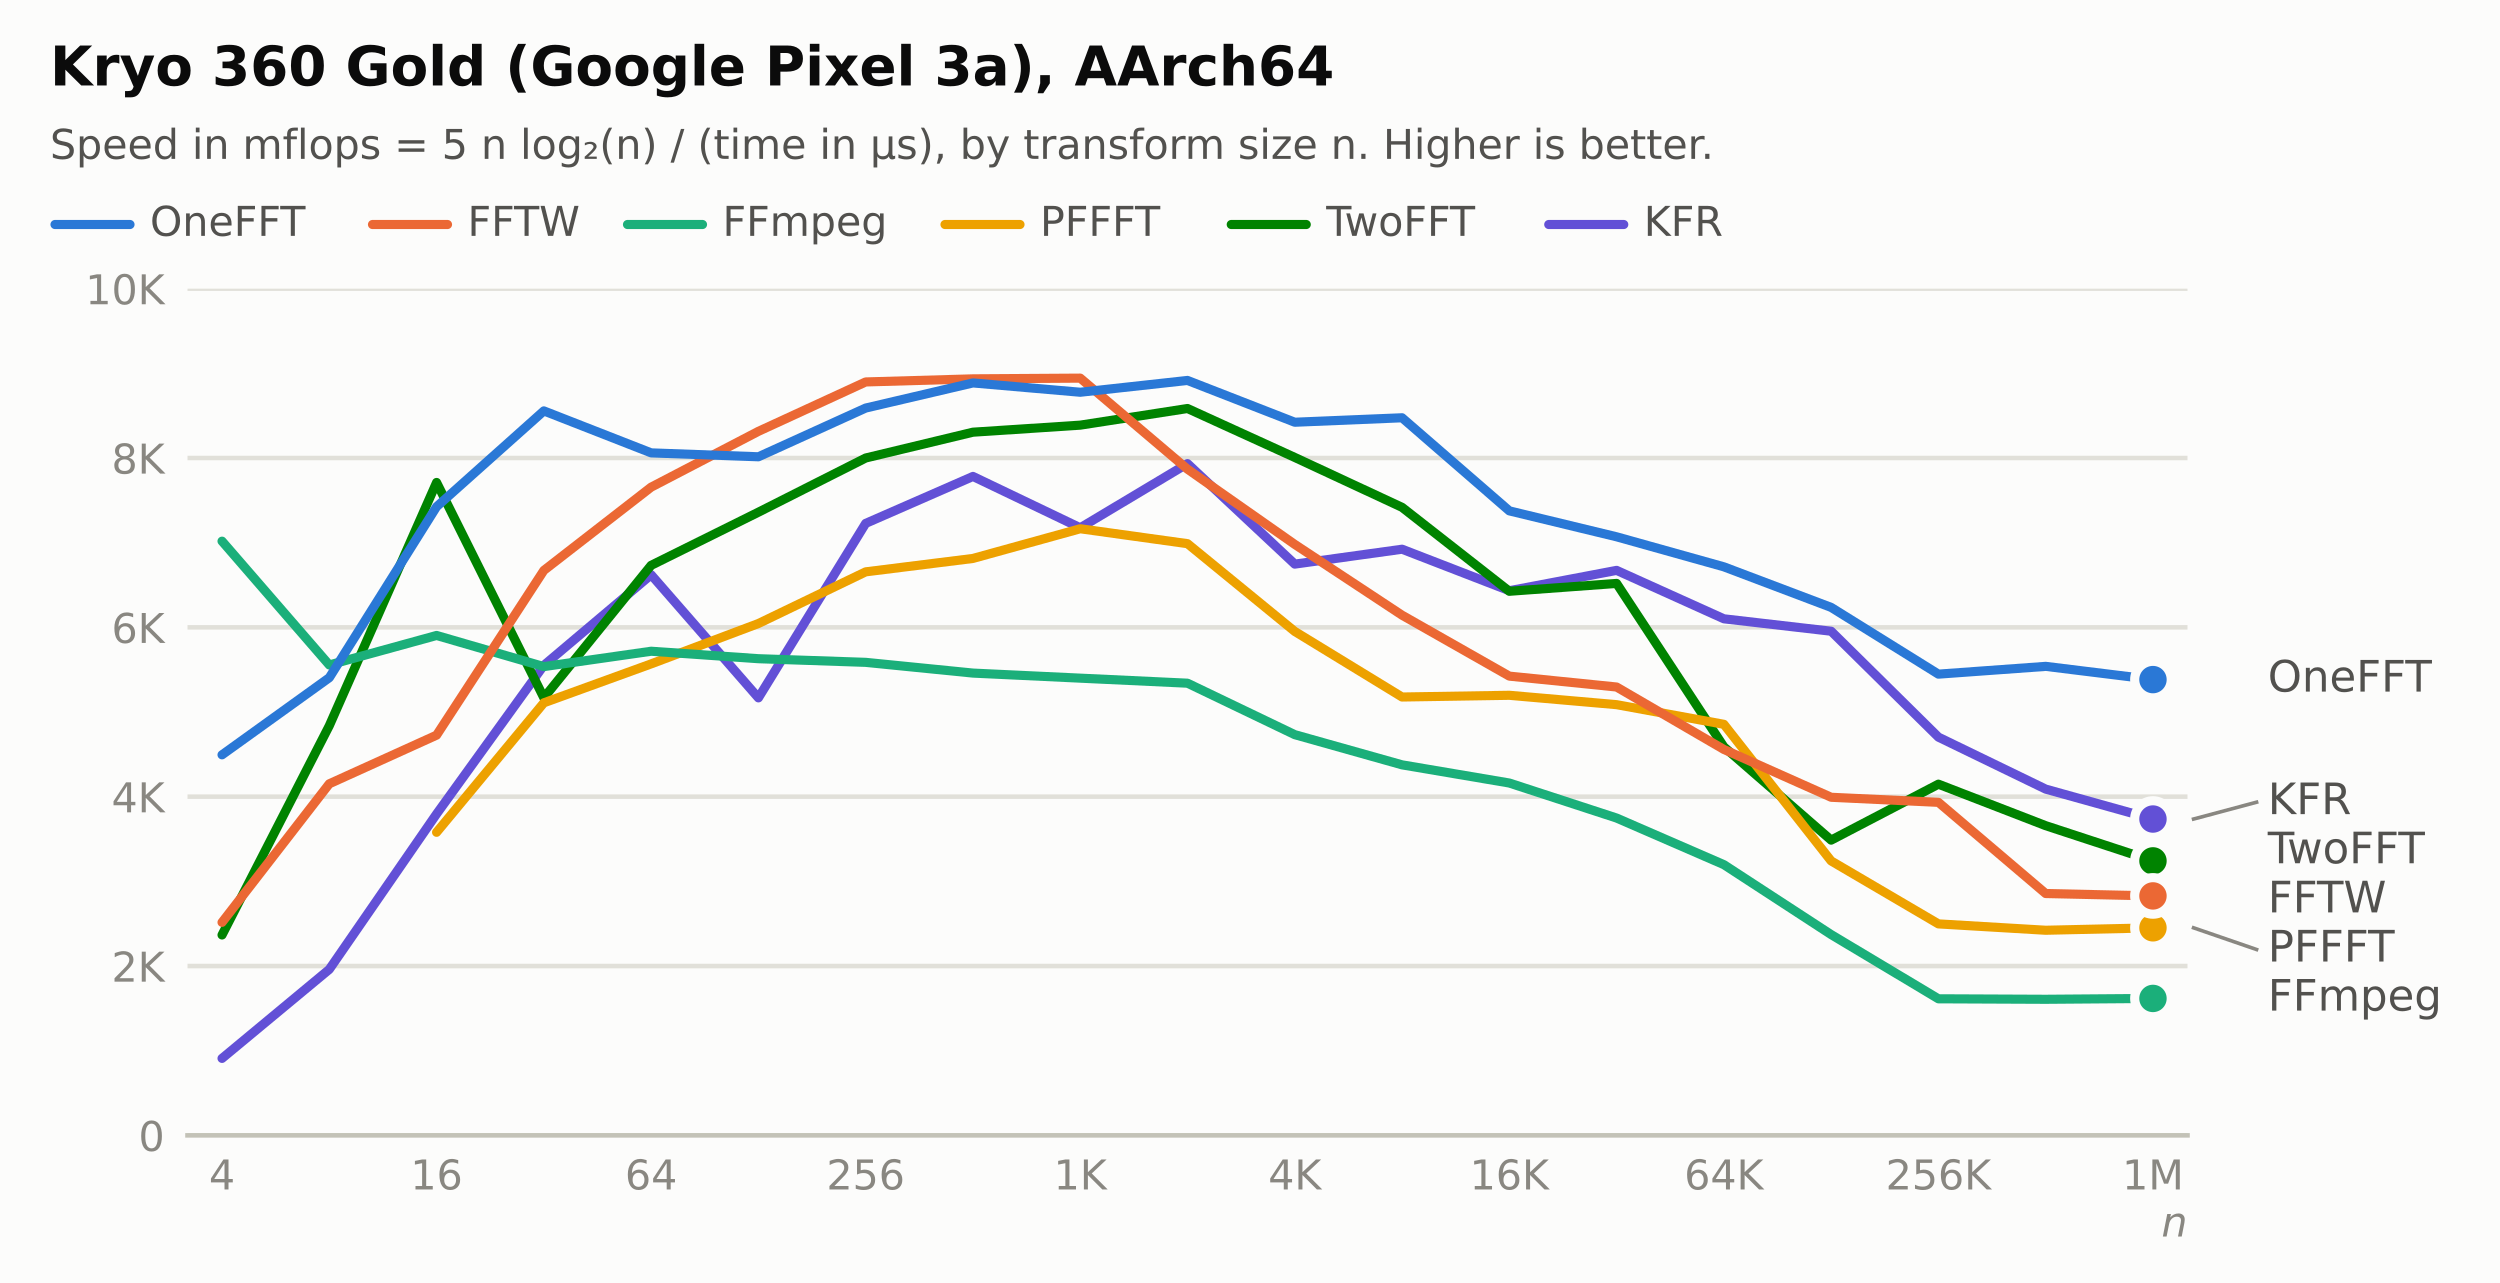
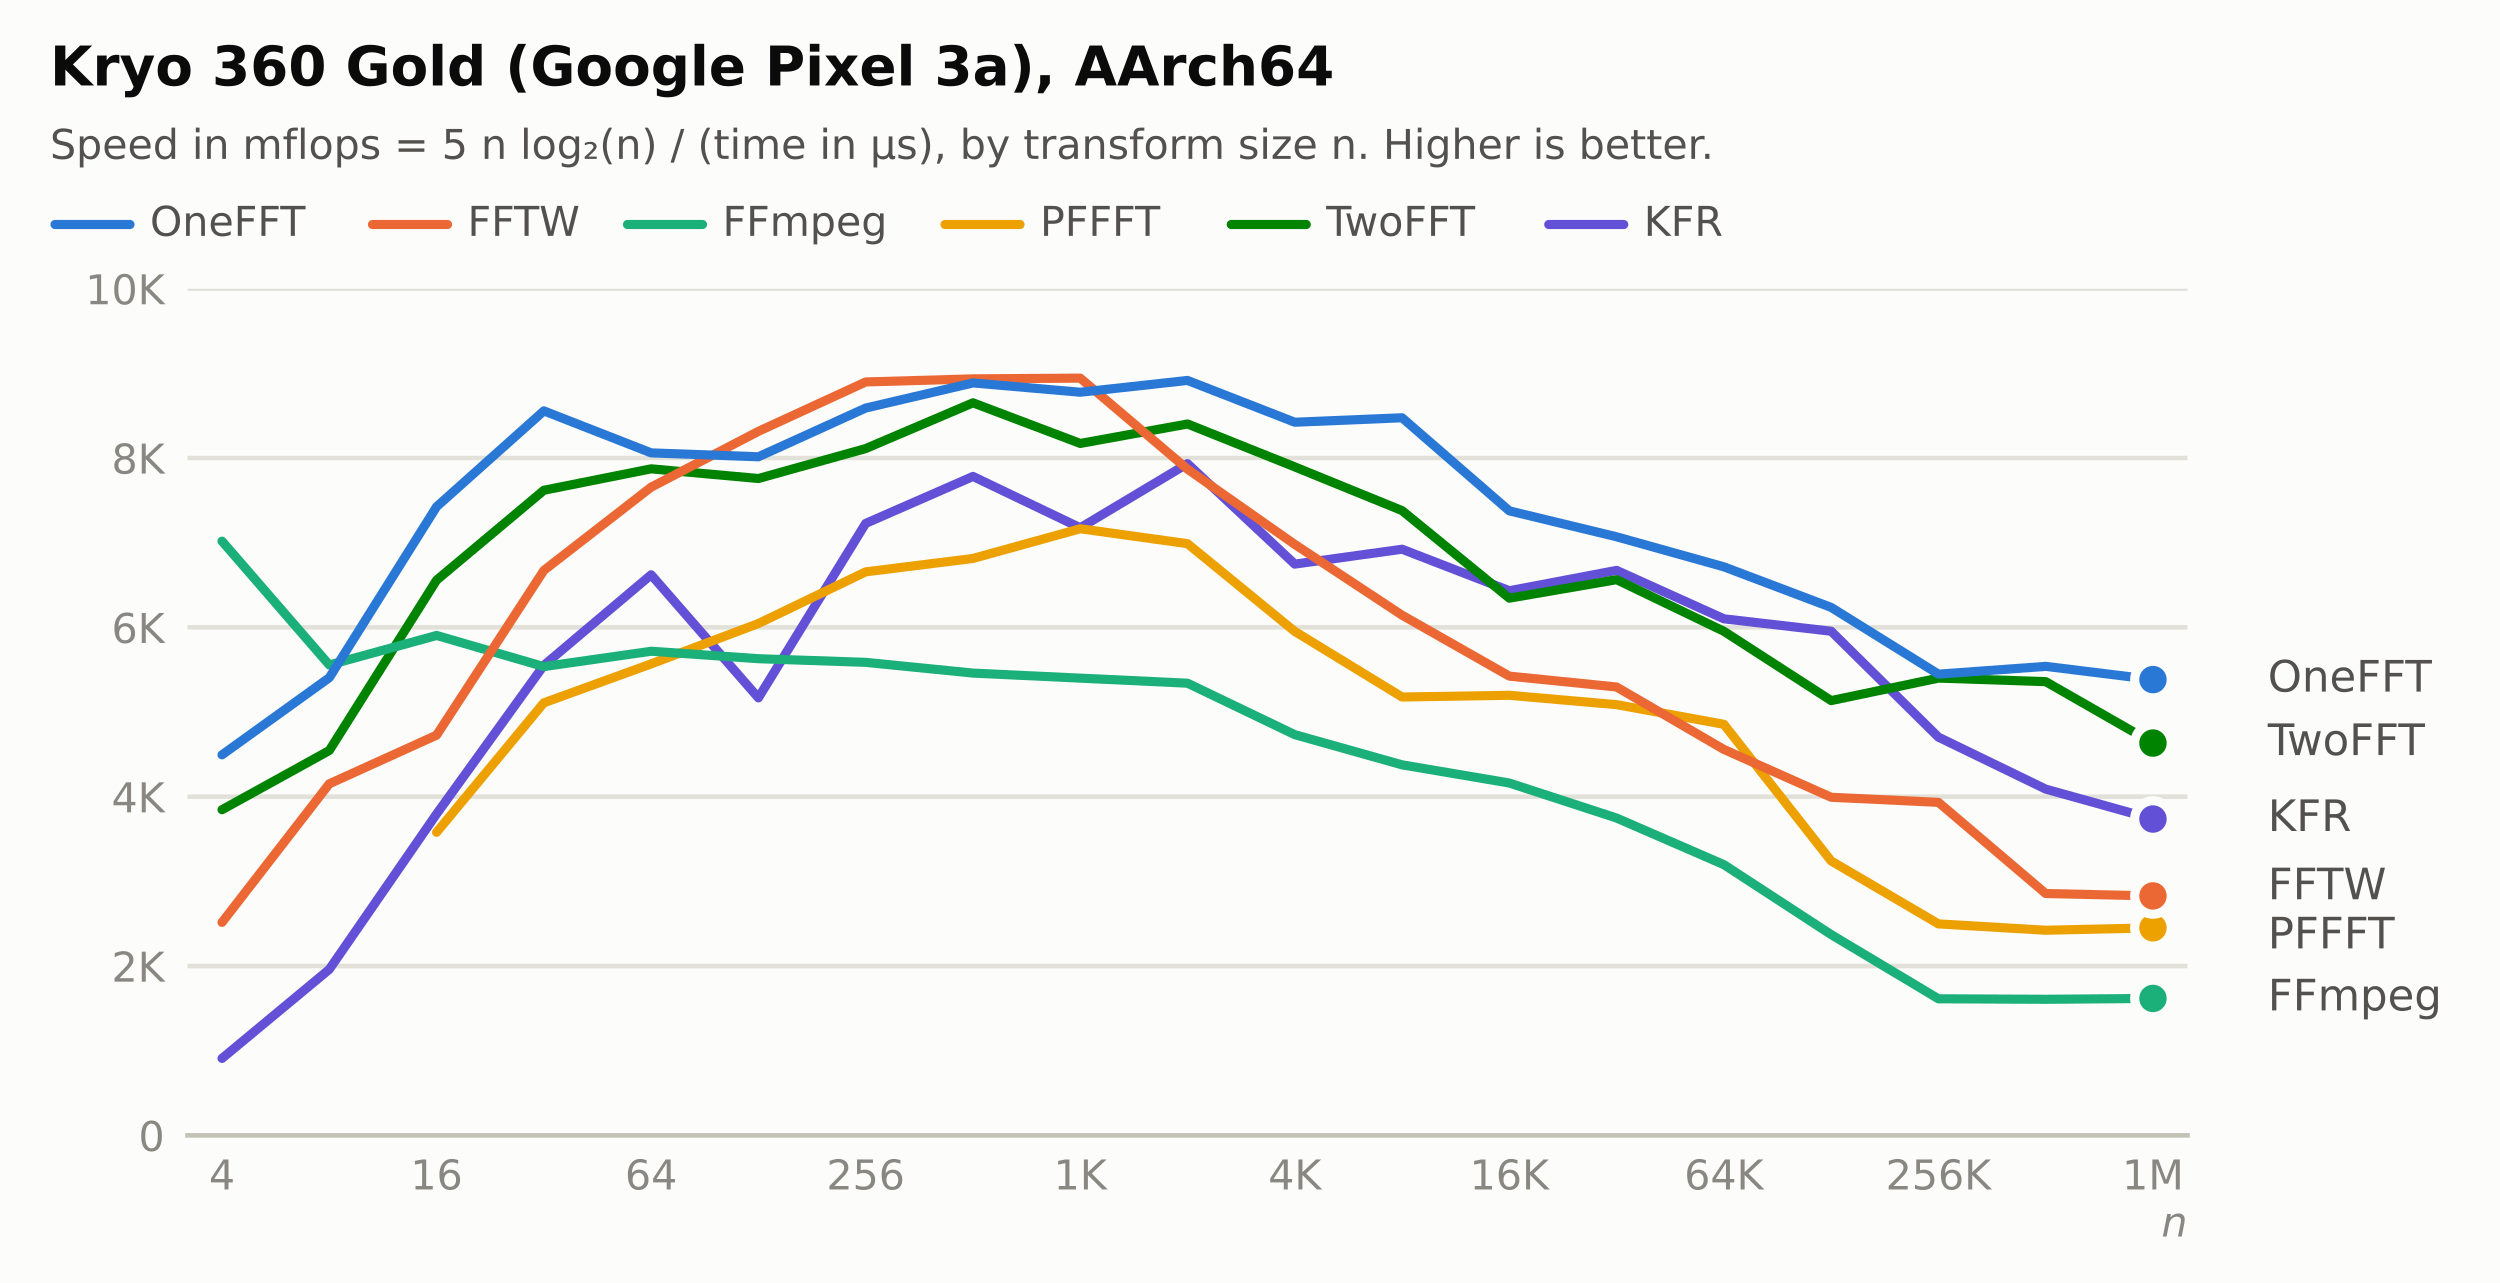
<svg xmlns="http://www.w3.org/2000/svg" xmlns:xlink="http://www.w3.org/1999/xlink" width="547.2pt" height="280.8pt" viewBox="0 0 547.2 280.8" version="1.1">
  <defs>
    <style type="text/css">*{stroke-linejoin: round; stroke-linecap: butt}</style>
  </defs>
  <g id="figure_1">
    <g id="patch_1">
      <path d="M 0 280.8  L 547.2 280.8  L 547.2 0  L 0 0  z " style="fill: #fcfcfb" />
    </g>
    <g id="axes_1">
      <g id="patch_2">
        <path d="M 41.04 248.508  L 478.8 248.508  L 478.8 63.18  L 41.04 63.18  z " style="fill: #fcfcfb" />
      </g>
      <g id="matplotlib.axis_1">
        <g id="xtick_1">
          <g id="line2d_1" />
          <g id="text_1">
            <text style="font-size: 9px; font-family: system-ui, -apple-system, 'Segoe UI', 'DejaVu Sans', sans-serif; text-anchor: middle; fill: #898781" x="48.599" y="260.347" transform="rotate(-0 48.59891 260.3466)">4</text>
          </g>
        </g>
        <g id="xtick_2">
          <g id="line2d_2" />
          <g id="text_2">
            <text style="font-size: 9px; font-family: system-ui, -apple-system, 'Segoe UI', 'DejaVu Sans', sans-serif; text-anchor: middle; fill: #898781" x="95.559" y="260.347" transform="rotate(-0 95.55915 260.3466)">16</text>
          </g>
        </g>
        <g id="xtick_3">
          <g id="line2d_3" />
          <g id="text_3">
            <text style="font-size: 9px; font-family: system-ui, -apple-system, 'Segoe UI', 'DejaVu Sans', sans-serif; text-anchor: middle; fill: #898781" x="142.519" y="260.347" transform="rotate(-0 142.5194 260.3466)">64</text>
          </g>
        </g>
        <g id="xtick_4">
          <g id="line2d_4" />
          <g id="text_4">
            <text style="font-size: 9px; font-family: system-ui, -apple-system, 'Segoe UI', 'DejaVu Sans', sans-serif; text-anchor: middle; fill: #898781" x="189.48" y="260.347" transform="rotate(-0 189.4796 260.3466)">256</text>
          </g>
        </g>
        <g id="xtick_5">
          <g id="line2d_5" />
          <g id="text_5">
            <text style="font-size: 9px; font-family: system-ui, -apple-system, 'Segoe UI', 'DejaVu Sans', sans-serif; text-anchor: middle; fill: #898781" x="236.44" y="260.347" transform="rotate(-0 236.4399 260.3466)">1K</text>
          </g>
        </g>
        <g id="xtick_6">
          <g id="line2d_6" />
          <g id="text_6">
            <text style="font-size: 9px; font-family: system-ui, -apple-system, 'Segoe UI', 'DejaVu Sans', sans-serif; text-anchor: middle; fill: #898781" x="283.4" y="260.347" transform="rotate(-0 283.4001 260.3466)">4K</text>
          </g>
        </g>
        <g id="xtick_7">
          <g id="line2d_7" />
          <g id="text_7">
            <text style="font-size: 9px; font-family: system-ui, -apple-system, 'Segoe UI', 'DejaVu Sans', sans-serif; text-anchor: middle; fill: #898781" x="330.36" y="260.347" transform="rotate(-0 330.3604 260.3466)">16K</text>
          </g>
        </g>
        <g id="xtick_8">
          <g id="line2d_8" />
          <g id="text_8">
            <text style="font-size: 9px; font-family: system-ui, -apple-system, 'Segoe UI', 'DejaVu Sans', sans-serif; text-anchor: middle; fill: #898781" x="377.321" y="260.347" transform="rotate(-0 377.3206 260.3466)">64K</text>
          </g>
        </g>
        <g id="xtick_9">
          <g id="line2d_9" />
          <g id="text_9">
            <text style="font-size: 9px; font-family: system-ui, -apple-system, 'Segoe UI', 'DejaVu Sans', sans-serif; text-anchor: middle; fill: #898781" x="424.281" y="260.347" transform="rotate(-0 424.2808 260.3466)">256K</text>
          </g>
        </g>
        <g id="xtick_10">
          <g id="line2d_10" />
          <g id="text_10">
            <text style="font-size: 9px; font-family: system-ui, -apple-system, 'Segoe UI', 'DejaVu Sans', sans-serif; text-anchor: middle; fill: #898781" x="471.241" y="260.347" transform="rotate(-0 471.2411 260.3466)">1M</text>
          </g>
        </g>
      </g>
      <g id="matplotlib.axis_2">
        <g id="ytick_1">
          <g id="line2d_11">
            <path d="M 41.04 248.508  L 478.8 248.508  " clip-path="url(#p783c82a42f)" style="fill: none; stroke: #e1e0d9; stroke-linecap: square" />
          </g>
          <g id="line2d_12" />
          <g id="text_11">
            <text style="font-size: 9px; font-family: system-ui, -apple-system, 'Segoe UI', 'DejaVu Sans', sans-serif; text-anchor: end; fill: #898781" x="36.04" y="251.927" transform="rotate(-0 36.04 251.9273)">0</text>
          </g>
        </g>
        <g id="ytick_2">
          <g id="line2d_13">
            <path d="M 41.04 211.442  L 478.8 211.442  " clip-path="url(#p783c82a42f)" style="fill: none; stroke: #e1e0d9; stroke-linecap: square" />
          </g>
          <g id="line2d_14" />
          <g id="text_12">
            <text style="font-size: 9px; font-family: system-ui, -apple-system, 'Segoe UI', 'DejaVu Sans', sans-serif; text-anchor: end; fill: #898781" x="36.04" y="214.862" transform="rotate(-0 36.04 214.8617)">2K</text>
          </g>
        </g>
        <g id="ytick_3">
          <g id="line2d_15">
            <path d="M 41.04 174.377  L 478.8 174.377  " clip-path="url(#p783c82a42f)" style="fill: none; stroke: #e1e0d9; stroke-linecap: square" />
          </g>
          <g id="line2d_16" />
          <g id="text_13">
            <text style="font-size: 9px; font-family: system-ui, -apple-system, 'Segoe UI', 'DejaVu Sans', sans-serif; text-anchor: end; fill: #898781" x="36.04" y="177.796" transform="rotate(-0 36.04 177.7961)">4K</text>
          </g>
        </g>
        <g id="ytick_4">
          <g id="line2d_17">
            <path d="M 41.04 137.311  L 478.8 137.311  " clip-path="url(#p783c82a42f)" style="fill: none; stroke: #e1e0d9; stroke-linecap: square" />
          </g>
          <g id="line2d_18" />
          <g id="text_14">
            <text style="font-size: 9px; font-family: system-ui, -apple-system, 'Segoe UI', 'DejaVu Sans', sans-serif; text-anchor: end; fill: #898781" x="36.04" y="140.73" transform="rotate(-0 36.04 140.7305)">6K</text>
          </g>
        </g>
        <g id="ytick_5">
          <g id="line2d_19">
            <path d="M 41.04 100.246  L 478.8 100.246  " clip-path="url(#p783c82a42f)" style="fill: none; stroke: #e1e0d9; stroke-linecap: square" />
          </g>
          <g id="line2d_20" />
          <g id="text_15">
            <text style="font-size: 9px; font-family: system-ui, -apple-system, 'Segoe UI', 'DejaVu Sans', sans-serif; text-anchor: end; fill: #898781" x="36.04" y="103.665" transform="rotate(-0 36.04 103.6649)">8K</text>
          </g>
        </g>
        <g id="ytick_6">
          <g id="line2d_21">
            <path d="M 41.04 63.18  L 478.8 63.18  " clip-path="url(#p783c82a42f)" style="fill: none; stroke: #e1e0d9; stroke-linecap: square" />
          </g>
          <g id="line2d_22" />
          <g id="text_16">
            <text style="font-size: 9px; font-family: system-ui, -apple-system, 'Segoe UI', 'DejaVu Sans', sans-serif; text-anchor: end; fill: #898781" x="36.04" y="66.599" transform="rotate(-0 36.04 66.5993)">10K</text>
          </g>
        </g>
      </g>
      <g id="line2d_23">
-         <path d="M 480.129 203.081  L 493.916 207.832  " style="fill: none; stroke: #898781; stroke-width: 0.8; stroke-linecap: square" />
+         <path d="M 48.599 231.66  L 72.079 212.169  L 95.559 178.158  L 119.039 145.619  L 142.519 125.808  L 166 152.745  L 189.48 114.561  L 212.96 104.282  L 236.44 115.522  L 259.92 101.48  L 283.4 123.472  L 306.88 120.211  L 330.36 129.296  L 353.84 124.842  L 377.321 135.445  L 400.801 138.164  L 424.281 161.343  L 447.761 172.722  L 471.241 179.27  " clip-path="url(#p783c82a42f)" style="fill: none; stroke: #6250d6; stroke-width: 2; stroke-linecap: round" />
      </g>
      <g id="line2d_24">
-         <path d="M 480.129 179.27  L 493.916 175.585  " style="fill: none; stroke: #898781; stroke-width: 0.8; stroke-linecap: square" />
+         <path d="M 48.599 177.228  L 72.079 164.268  L 95.559 126.981  L 119.039 107.306  L 142.519 102.616  L 166 104.738  L 189.48 98.179  L 212.96 88.17  L 236.44 97.058  L 259.92 92.801  L 283.4 102.194  L 306.88 111.76  L 330.36 130.925  L 353.84 126.876  L 377.321 138.179  L 400.801 153.346  L 424.281 148.424  L 447.761 149.198  L 471.241 162.642  " clip-path="url(#p783c82a42f)" style="fill: none; stroke: #008300; stroke-width: 2; stroke-linecap: round" />
      </g>
      <g id="line2d_25">
-         <path d="M 48.599 231.66  L 72.079 212.169  L 95.559 178.158  L 119.039 145.619  L 142.519 125.808  L 166 152.745  L 189.48 114.561  L 212.96 104.282  L 236.44 115.522  L 259.92 101.48  L 283.4 123.472  L 306.88 120.211  L 330.36 129.296  L 353.84 124.842  L 377.321 135.445  L 400.801 138.164  L 424.281 161.343  L 447.761 172.722  L 471.241 179.27  " clip-path="url(#p783c82a42f)" style="fill: none; stroke: #6250d6; stroke-width: 2; stroke-linecap: round" />
+         <path d="M 95.559 182.171  L 119.039 153.832  L 142.519 145.309  L 166 136.476  L 189.48 125.165  L 212.96 122.23  L 236.44 115.733  L 259.92 119  L 283.4 138.211  L 306.88 152.562  L 330.36 152.186  L 353.84 154.238  L 377.321 158.538  L 400.801 188.441  L 424.281 202.22  L 447.761 203.613  L 471.241 203.081  " clip-path="url(#p783c82a42f)" style="fill: none; stroke: #eda100; stroke-width: 2; stroke-linecap: round" />
      </g>
      <g id="line2d_26">
-         <path d="M 48.599 204.643  L 72.079 158.833  L 95.559 105.604  L 119.039 152.731  L 142.519 123.743  L 166 112.108  L 189.48 100.246  L 212.96 94.597  L 236.44 93.056  L 259.92 89.413  L 283.4 100.123  L 306.88 111.044  L 330.36 129.419  L 353.84 127.7  L 377.321 163.465  L 400.801 183.885  L 424.281 171.64  L 447.761 180.724  L 471.241 188.431  " clip-path="url(#p783c82a42f)" style="fill: none; stroke: #008300; stroke-width: 2; stroke-linecap: round" />
+         <path d="M 48.599 118.453  L 72.079 145.548  L 95.559 139.089  L 119.039 145.904  L 142.519 142.543  L 166 144.177  L 189.48 144.975  L 212.96 147.324  L 236.44 148.435  L 259.92 149.539  L 283.4 160.804  L 306.88 167.41  L 330.36 171.39  L 353.84 179.055  L 377.321 189.258  L 400.801 204.561  L 424.281 218.617  L 447.761 218.724  L 471.241 218.537  " clip-path="url(#p783c82a42f)" style="fill: none; stroke: #1baf7a; stroke-width: 2; stroke-linecap: round" />
      </g>
      <g id="line2d_27">
-         <path d="M 95.559 182.171  L 119.039 153.832  L 142.519 145.309  L 166 136.476  L 189.48 125.165  L 212.96 122.23  L 236.44 115.733  L 259.92 119  L 283.4 138.211  L 306.88 152.562  L 330.36 152.186  L 353.84 154.238  L 377.321 158.538  L 400.801 188.441  L 424.281 202.22  L 447.761 203.613  L 471.241 203.081  " clip-path="url(#p783c82a42f)" style="fill: none; stroke: #eda100; stroke-width: 2; stroke-linecap: round" />
-       </g>
-       <g id="line2d_28">
-         <path d="M 48.599 118.453  L 72.079 145.548  L 95.559 139.089  L 119.039 145.904  L 142.519 142.543  L 166 144.177  L 189.48 144.975  L 212.96 147.324  L 236.44 148.435  L 259.92 149.539  L 283.4 160.804  L 306.88 167.41  L 330.36 171.39  L 353.84 179.055  L 377.321 189.258  L 400.801 204.561  L 424.281 218.617  L 447.761 218.724  L 471.241 218.537  " clip-path="url(#p783c82a42f)" style="fill: none; stroke: #1baf7a; stroke-width: 2; stroke-linecap: round" />
-       </g>
-       <g id="line2d_29">
        <path d="M 48.599 201.885  L 72.079 171.555  L 95.559 160.908  L 119.039 124.853  L 142.519 106.63  L 166 94.412  L 189.48 83.6  L 212.96 82.922  L 236.44 82.765  L 259.92 102.69  L 283.4 119.159  L 306.88 134.653  L 330.36 147.991  L 353.84 150.375  L 377.321 164.038  L 400.801 174.506  L 424.281 175.618  L 447.761 195.574  L 471.241 196.098  " clip-path="url(#p783c82a42f)" style="fill: none; stroke: #eb6834; stroke-width: 2; stroke-linecap: round" />
      </g>
      <g id="patch_3">
        <path d="M 41.04 248.508  L 478.8 248.508  " style="fill: none; stroke: #c3c2b7; stroke-linejoin: miter; stroke-linecap: square" />
      </g>
-       <g id="line2d_30">
+       <g id="line2d_28">
        <path d="M 48.599 165.215  L 72.079 148.331  L 95.559 110.909  L 119.039 89.939  L 142.519 99.125  L 166 99.98  L 189.48 89.313  L 212.96 83.816  L 236.44 85.853  L 259.92 83.27  L 283.4 92.419  L 306.88 91.443  L 330.36 111.816  L 353.84 117.496  L 377.321 124.068  L 400.801 132.948  L 424.281 147.557  L 447.761 145.854  L 471.241 148.751  " clip-path="url(#p783c82a42f)" style="fill: none; stroke: #2a78d6; stroke-width: 2; stroke-linecap: round" />
      </g>
      <g id="text_17">
-         <text style="font-size: 9.5px; font-family: system-ui, -apple-system, 'Segoe UI', 'DejaVu Sans', sans-serif; text-anchor: start; fill: #52514e" x="496.374" y="221.203" transform="rotate(-0 496.374 221.2029)">FFmpeg</text>
+         <text style="font-size: 9.5px; font-family: system-ui, -apple-system, 'Segoe UI', 'DejaVu Sans', sans-serif; text-anchor: start; fill: #52514e" x="496.374" y="221.158" transform="rotate(-0 496.374 221.1582)">FFmpeg</text>
      </g>
      <g id="text_18">
-         <text style="font-size: 9.5px; font-family: system-ui, -apple-system, 'Segoe UI', 'DejaVu Sans', sans-serif; text-anchor: start; fill: #52514e" x="496.374" y="210.454" transform="rotate(-0 496.374 210.4539)">PFFFT</text>
+         <text style="font-size: 9.5px; font-family: system-ui, -apple-system, 'Segoe UI', 'DejaVu Sans', sans-serif; text-anchor: start; fill: #52514e" x="496.374" y="207.586" transform="rotate(-0 496.374 207.5855)">PFFFT</text>
      </g>
      <g id="text_19">
-         <text style="font-size: 9.5px; font-family: system-ui, -apple-system, 'Segoe UI', 'DejaVu Sans', sans-serif; text-anchor: start; fill: #52514e" x="496.374" y="199.705" transform="rotate(-0 496.374 199.7049)">FFTW</text>
+         <text style="font-size: 9.5px; font-family: system-ui, -apple-system, 'Segoe UI', 'DejaVu Sans', sans-serif; text-anchor: start; fill: #52514e" x="496.374" y="196.837" transform="rotate(-0 496.374 196.8365)">FFTW</text>
      </g>
      <g id="text_20">
-         <text style="font-size: 9.5px; font-family: system-ui, -apple-system, 'Segoe UI', 'DejaVu Sans', sans-serif; text-anchor: start; fill: #52514e" x="496.374" y="188.956" transform="rotate(-0 496.374 188.9558)">TwoFFT</text>
+         <text style="font-size: 9.5px; font-family: system-ui, -apple-system, 'Segoe UI', 'DejaVu Sans', sans-serif; text-anchor: start; fill: #52514e" x="496.374" y="181.892" transform="rotate(-0 496.374 181.8917)">KFR</text>
      </g>
      <g id="text_21">
-         <text style="font-size: 9.5px; font-family: system-ui, -apple-system, 'Segoe UI', 'DejaVu Sans', sans-serif; text-anchor: start; fill: #52514e" x="496.374" y="178.207" transform="rotate(-0 496.374 178.2068)">KFR</text>
+         <text style="font-size: 9.5px; font-family: system-ui, -apple-system, 'Segoe UI', 'DejaVu Sans', sans-serif; text-anchor: start; fill: #52514e" x="496.374" y="165.263" transform="rotate(-0 496.374 165.263)">TwoFFT</text>
      </g>
      <g id="text_22">
        <text style="font-size: 9.5px; font-family: system-ui, -apple-system, 'Segoe UI', 'DejaVu Sans', sans-serif; text-anchor: start; fill: #52514e" x="496.374" y="151.373" transform="rotate(-0 496.374 151.3726)">OneFFT</text>
      </g>
+       <g id="line2d_29">
+         <path d="M 471.241 179.27  " style="fill: none; stroke: #1f77b4; stroke-width: 1.5; stroke-linecap: square" />
+         <defs>
+           <path id="m123f0e776b" d="M 0 4  C 1.061 4 2.078 3.579 2.828 2.828  C 3.579 2.078 4 1.061 4 0  C 4 -1.061 3.579 -2.078 2.828 -2.828  C 2.078 -3.579 1.061 -4 0 -4  C -1.061 -4 -2.078 -3.579 -2.828 -2.828  C -3.579 -2.078 -4 -1.061 -4 0  C -4 1.061 -3.579 2.078 -2.828 2.828  C -2.078 3.579 -1.061 4 0 4  z " style="stroke: #fcfcfb; stroke-width: 2" />
+         </defs>
+         <g>
+           <use xlink:href="#m123f0e776b" x="471.241" y="179.27" style="fill: #6250d6; stroke: #fcfcfb; stroke-width: 2" />
+         </g>
+       </g>
+       <g id="line2d_30">
+         <path d="M 471.241 162.642  " style="fill: none; stroke: #ff7f0e; stroke-width: 1.5; stroke-linecap: square" />
+         <defs>
+           <path id="m40af506e91" d="M 0 4  C 1.061 4 2.078 3.579 2.828 2.828  C 3.579 2.078 4 1.061 4 0  C 4 -1.061 3.579 -2.078 2.828 -2.828  C 2.078 -3.579 1.061 -4 0 -4  C -1.061 -4 -2.078 -3.579 -2.828 -2.828  C -3.579 -2.078 -4 -1.061 -4 0  C -4 1.061 -3.579 2.078 -2.828 2.828  C -2.078 3.579 -1.061 4 0 4  z " style="stroke: #fcfcfb; stroke-width: 2" />
+         </defs>
+         <g>
+           <use xlink:href="#m40af506e91" x="471.241" y="162.642" style="fill: #008300; stroke: #fcfcfb; stroke-width: 2" />
+         </g>
+       </g>
      <g id="line2d_31">
-         <path d="M 471.241 179.27  " style="fill: none; stroke: #1f77b4; stroke-width: 1.5; stroke-linecap: square" />
-         <defs>
-           <path id="m123f0e776b" d="M 0 4  C 1.061 4 2.078 3.579 2.828 2.828  C 3.579 2.078 4 1.061 4 0  C 4 -1.061 3.579 -2.078 2.828 -2.828  C 2.078 -3.579 1.061 -4 0 -4  C -1.061 -4 -2.078 -3.579 -2.828 -2.828  C -3.579 -2.078 -4 -1.061 -4 0  C -4 1.061 -3.579 2.078 -2.828 2.828  C -2.078 3.579 -1.061 4 0 4  z " style="stroke: #fcfcfb; stroke-width: 2" />
-         </defs>
-         <g>
-           <use xlink:href="#m123f0e776b" x="471.241" y="179.27" style="fill: #6250d6; stroke: #fcfcfb; stroke-width: 2" />
+         <path d="M 471.241 203.081  " style="fill: none; stroke: #2ca02c; stroke-width: 1.5; stroke-linecap: square" />
+         <defs>
+           <path id="m5d4fb2577f" d="M 0 4  C 1.061 4 2.078 3.579 2.828 2.828  C 3.579 2.078 4 1.061 4 0  C 4 -1.061 3.579 -2.078 2.828 -2.828  C 2.078 -3.579 1.061 -4 0 -4  C -1.061 -4 -2.078 -3.579 -2.828 -2.828  C -3.579 -2.078 -4 -1.061 -4 0  C -4 1.061 -3.579 2.078 -2.828 2.828  C -2.078 3.579 -1.061 4 0 4  z " style="stroke: #fcfcfb; stroke-width: 2" />
+         </defs>
+         <g>
+           <use xlink:href="#m5d4fb2577f" x="471.241" y="203.081" style="fill: #eda100; stroke: #fcfcfb; stroke-width: 2" />
        </g>
      </g>
      <g id="line2d_32">
-         <path d="M 471.241 188.431  " style="fill: none; stroke: #ff7f0e; stroke-width: 1.5; stroke-linecap: square" />
-         <defs>
-           <path id="m40af506e91" d="M 0 4  C 1.061 4 2.078 3.579 2.828 2.828  C 3.579 2.078 4 1.061 4 0  C 4 -1.061 3.579 -2.078 2.828 -2.828  C 2.078 -3.579 1.061 -4 0 -4  C -1.061 -4 -2.078 -3.579 -2.828 -2.828  C -3.579 -2.078 -4 -1.061 -4 0  C -4 1.061 -3.579 2.078 -2.828 2.828  C -2.078 3.579 -1.061 4 0 4  z " style="stroke: #fcfcfb; stroke-width: 2" />
-         </defs>
-         <g>
-           <use xlink:href="#m40af506e91" x="471.241" y="188.431" style="fill: #008300; stroke: #fcfcfb; stroke-width: 2" />
+         <path d="M 471.241 218.537  " style="fill: none; stroke: #d62728; stroke-width: 1.5; stroke-linecap: square" />
+         <defs>
+           <path id="mb385538bec" d="M 0 4  C 1.061 4 2.078 3.579 2.828 2.828  C 3.579 2.078 4 1.061 4 0  C 4 -1.061 3.579 -2.078 2.828 -2.828  C 2.078 -3.579 1.061 -4 0 -4  C -1.061 -4 -2.078 -3.579 -2.828 -2.828  C -3.579 -2.078 -4 -1.061 -4 0  C -4 1.061 -3.579 2.078 -2.828 2.828  C -2.078 3.579 -1.061 4 0 4  z " style="stroke: #fcfcfb; stroke-width: 2" />
+         </defs>
+         <g>
+           <use xlink:href="#mb385538bec" x="471.241" y="218.537" style="fill: #1baf7a; stroke: #fcfcfb; stroke-width: 2" />
        </g>
      </g>
      <g id="line2d_33">
-         <path d="M 471.241 203.081  " style="fill: none; stroke: #2ca02c; stroke-width: 1.5; stroke-linecap: square" />
-         <defs>
-           <path id="m5d4fb2577f" d="M 0 4  C 1.061 4 2.078 3.579 2.828 2.828  C 3.579 2.078 4 1.061 4 0  C 4 -1.061 3.579 -2.078 2.828 -2.828  C 2.078 -3.579 1.061 -4 0 -4  C -1.061 -4 -2.078 -3.579 -2.828 -2.828  C -3.579 -2.078 -4 -1.061 -4 0  C -4 1.061 -3.579 2.078 -2.828 2.828  C -2.078 3.579 -1.061 4 0 4  z " style="stroke: #fcfcfb; stroke-width: 2" />
-         </defs>
-         <g>
-           <use xlink:href="#m5d4fb2577f" x="471.241" y="203.081" style="fill: #eda100; stroke: #fcfcfb; stroke-width: 2" />
+         <path d="M 471.241 196.098  " style="fill: none; stroke: #9467bd; stroke-width: 1.5; stroke-linecap: square" />
+         <defs>
+           <path id="m1467af2e55" d="M 0 4  C 1.061 4 2.078 3.579 2.828 2.828  C 3.579 2.078 4 1.061 4 0  C 4 -1.061 3.579 -2.078 2.828 -2.828  C 2.078 -3.579 1.061 -4 0 -4  C -1.061 -4 -2.078 -3.579 -2.828 -2.828  C -3.579 -2.078 -4 -1.061 -4 0  C -4 1.061 -3.579 2.078 -2.828 2.828  C -2.078 3.579 -1.061 4 0 4  z " style="stroke: #fcfcfb; stroke-width: 2" />
+         </defs>
+         <g>
+           <use xlink:href="#m1467af2e55" x="471.241" y="196.098" style="fill: #eb6834; stroke: #fcfcfb; stroke-width: 2" />
        </g>
      </g>
      <g id="line2d_34">
-         <path d="M 471.241 218.537  " style="fill: none; stroke: #d62728; stroke-width: 1.5; stroke-linecap: square" />
-         <defs>
-           <path id="mb385538bec" d="M 0 4  C 1.061 4 2.078 3.579 2.828 2.828  C 3.579 2.078 4 1.061 4 0  C 4 -1.061 3.579 -2.078 2.828 -2.828  C 2.078 -3.579 1.061 -4 0 -4  C -1.061 -4 -2.078 -3.579 -2.828 -2.828  C -3.579 -2.078 -4 -1.061 -4 0  C -4 1.061 -3.579 2.078 -2.828 2.828  C -2.078 3.579 -1.061 4 0 4  z " style="stroke: #fcfcfb; stroke-width: 2" />
-         </defs>
-         <g>
-           <use xlink:href="#mb385538bec" x="471.241" y="218.537" style="fill: #1baf7a; stroke: #fcfcfb; stroke-width: 2" />
-         </g>
-       </g>
-       <g id="line2d_35">
-         <path d="M 471.241 196.098  " style="fill: none; stroke: #9467bd; stroke-width: 1.5; stroke-linecap: square" />
-         <defs>
-           <path id="m1467af2e55" d="M 0 4  C 1.061 4 2.078 3.579 2.828 2.828  C 3.579 2.078 4 1.061 4 0  C 4 -1.061 3.579 -2.078 2.828 -2.828  C 2.078 -3.579 1.061 -4 0 -4  C -1.061 -4 -2.078 -3.579 -2.828 -2.828  C -3.579 -2.078 -4 -1.061 -4 0  C -4 1.061 -3.579 2.078 -2.828 2.828  C -2.078 3.579 -1.061 4 0 4  z " style="stroke: #fcfcfb; stroke-width: 2" />
-         </defs>
-         <g>
-           <use xlink:href="#m1467af2e55" x="471.241" y="196.098" style="fill: #eb6834; stroke: #fcfcfb; stroke-width: 2" />
-         </g>
-       </g>
-       <g id="line2d_36">
        <path d="M 471.241 148.751  " style="fill: none; stroke: #8c564b; stroke-width: 1.5; stroke-linecap: square" />
        <defs>
          <path id="mdb0aa99128" d="M 0 4  C 1.061 4 2.078 3.579 2.828 2.828  C 3.579 2.078 4 1.061 4 0  C 4 -1.061 3.579 -2.078 2.828 -2.828  C 2.078 -3.579 1.061 -4 0 -4  C -1.061 -4 -2.078 -3.579 -2.828 -2.828  C -3.579 -2.078 -4 -1.061 -4 0  C -4 1.061 -3.579 2.078 -2.828 2.828  C -2.078 3.579 -1.061 4 0 4  z " style="stroke: #fcfcfb; stroke-width: 2" />
        </defs>
        <g>
          <use xlink:href="#mdb0aa99128" x="471.241" y="148.751" style="fill: #2a78d6; stroke: #fcfcfb; stroke-width: 2" />
        </g>
      </g>
    </g>
+     <g id="line2d_35">
+       <path d="M 12.038 49.14  L 28.454 49.14  " style="fill: none; stroke: #2a78d6; stroke-width: 2; stroke-linecap: round" />
+     </g>
+     <g id="line2d_36">
+       <path d="M 81.533 49.14  L 97.949 49.14  " style="fill: none; stroke: #eb6834; stroke-width: 2; stroke-linecap: round" />
+     </g>
    <g id="line2d_37">
-       <path d="M 12.038 49.14  L 28.454 49.14  " style="fill: none; stroke: #2a78d6; stroke-width: 2; stroke-linecap: round" />
+       <path d="M 137.347 49.14  L 153.763 49.14  " style="fill: none; stroke: #1baf7a; stroke-width: 2; stroke-linecap: round" />
    </g>
    <g id="line2d_38">
-       <path d="M 81.533 49.14  L 97.949 49.14  " style="fill: none; stroke: #eb6834; stroke-width: 2; stroke-linecap: round" />
+       <path d="M 206.842 49.14  L 223.258 49.14  " style="fill: none; stroke: #eda100; stroke-width: 2; stroke-linecap: round" />
    </g>
    <g id="line2d_39">
-       <path d="M 137.347 49.14  L 153.763 49.14  " style="fill: none; stroke: #1baf7a; stroke-width: 2; stroke-linecap: round" />
+       <path d="M 269.496 49.14  L 285.912 49.14  " style="fill: none; stroke: #008300; stroke-width: 2; stroke-linecap: round" />
    </g>
    <g id="line2d_40">
-       <path d="M 206.842 49.14  L 223.258 49.14  " style="fill: none; stroke: #eda100; stroke-width: 2; stroke-linecap: round" />
-     </g>
-     <g id="line2d_41">
-       <path d="M 269.496 49.14  L 285.912 49.14  " style="fill: none; stroke: #008300; stroke-width: 2; stroke-linecap: round" />
-     </g>
-     <g id="line2d_42">
      <path d="M 338.99 49.14  L 355.406 49.14  " style="fill: none; stroke: #6250d6; stroke-width: 2; stroke-linecap: round" />
    </g>
    <g id="text_23">
      <text style="font-weight: 700; font-size: 12px; font-family: system-ui, -apple-system, 'Segoe UI', 'DejaVu Sans', sans-serif; text-anchor: start; fill: #0b0b0b" x="10.944" y="18.708" transform="rotate(-0 10.944 18.70838)">Kryo 360 Gold (Google Pixel 3a), AArch64</text>
    </g>
    <g id="text_24">
      <text style="font-size: 9px; font-family: system-ui, -apple-system, 'Segoe UI', 'DejaVu Sans', sans-serif; text-anchor: start; fill: #52514e" x="10.944" y="34.775" transform="rotate(-0 10.944 34.77544)">Speed in mflops = 5 n log₂(n) / (time in µs), by transform size n. Higher is better.</text>
    </g>
    <g id="text_25">
      <text style="font-size: 9px; font-family: system-ui, -apple-system, 'Segoe UI', 'DejaVu Sans', sans-serif; text-anchor: start; fill: #52514e" x="32.832" y="51.623" transform="rotate(-0 32.832 51.62344)">OneFFT</text>
    </g>
    <g id="text_26">
      <text style="font-size: 9px; font-family: system-ui, -apple-system, 'Segoe UI', 'DejaVu Sans', sans-serif; text-anchor: start; fill: #52514e" x="102.326" y="51.623" transform="rotate(-0 102.3264 51.62344)">FFTW</text>
    </g>
    <g id="text_27">
      <text style="font-size: 9px; font-family: system-ui, -apple-system, 'Segoe UI', 'DejaVu Sans', sans-serif; text-anchor: start; fill: #52514e" x="158.141" y="51.623" transform="rotate(-0 158.1408 51.62344)">FFmpeg</text>
    </g>
    <g id="text_28">
      <text style="font-size: 9px; font-family: system-ui, -apple-system, 'Segoe UI', 'DejaVu Sans', sans-serif; text-anchor: start; fill: #52514e" x="227.635" y="51.623" transform="rotate(-0 227.6352 51.62344)">PFFFT</text>
    </g>
    <g id="text_29">
      <text style="font-size: 9px; font-family: system-ui, -apple-system, 'Segoe UI', 'DejaVu Sans', sans-serif; text-anchor: start; fill: #52514e" x="290.29" y="51.623" transform="rotate(-0 290.2896 51.62344)">TwoFFT</text>
    </g>
    <g id="text_30">
      <text style="font-size: 9px; font-family: system-ui, -apple-system, 'Segoe UI', 'DejaVu Sans', sans-serif; text-anchor: start; fill: #52514e" x="359.784" y="51.623" transform="rotate(-0 359.784 51.62344)">KFR</text>
    </g>
    <g id="text_31">
      <text style="font-style: italic; font-size: 9px; font-family: system-ui, -apple-system, 'Segoe UI', 'DejaVu Sans', sans-serif; text-anchor: end; fill: #898781" x="478.8" y="270.647" transform="rotate(-0 478.8 270.6474)">n</text>
    </g>
  </g>
  <defs>
    <clipPath id="p783c82a42f">
      <rect x="41.04" y="63.18" width="437.76" height="185.328" />
    </clipPath>
  </defs>
</svg>
